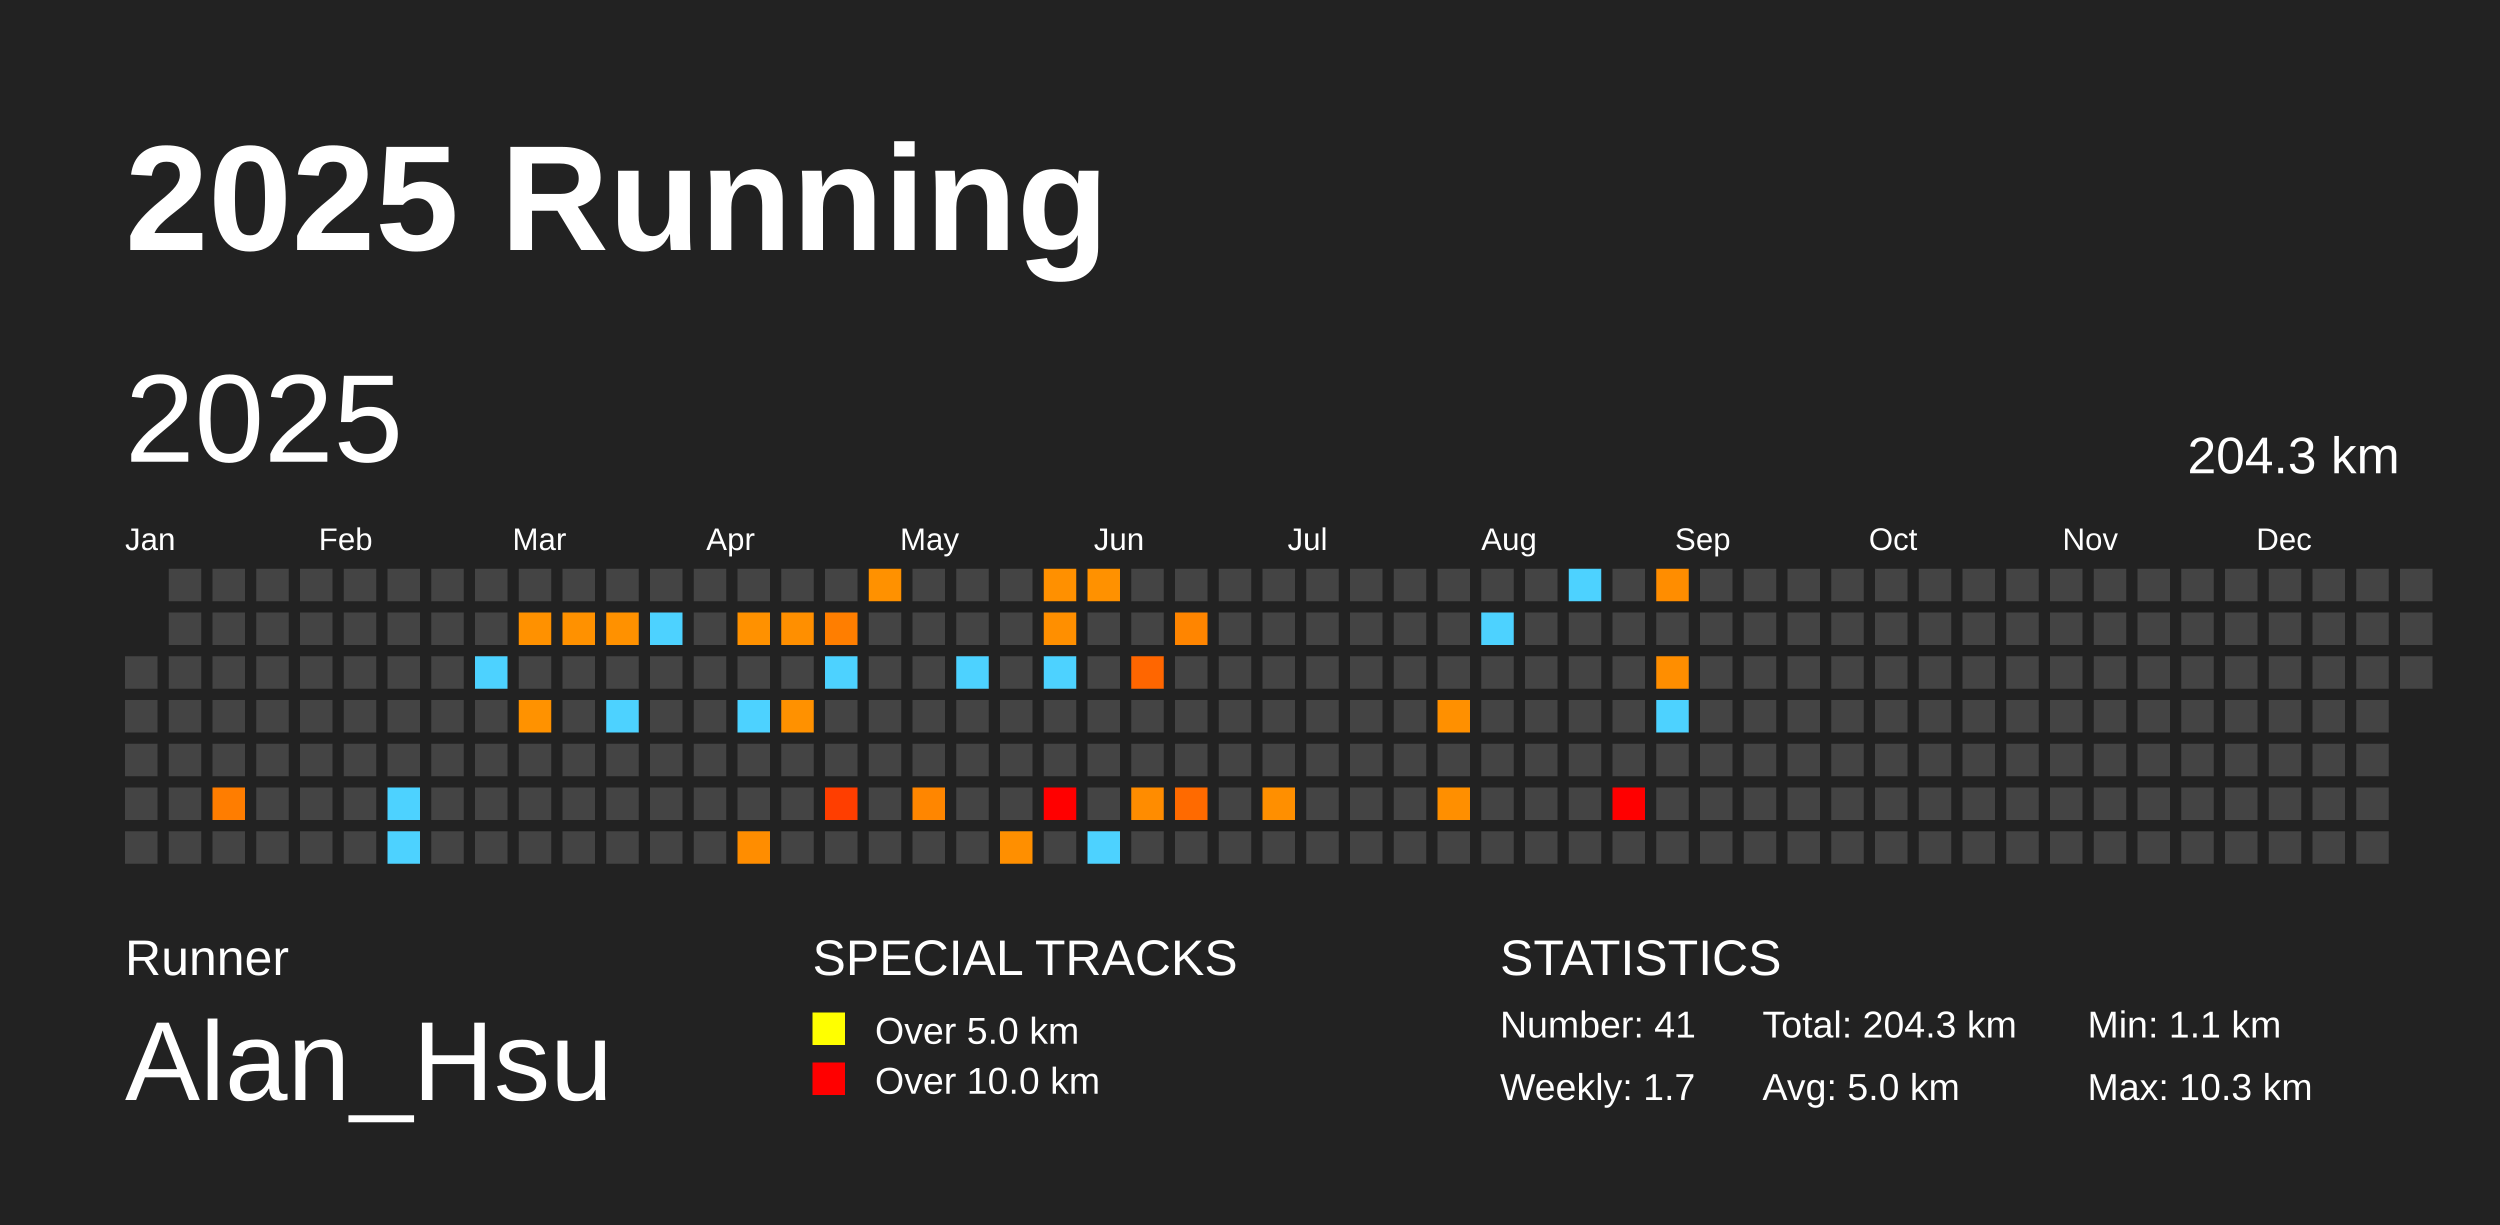
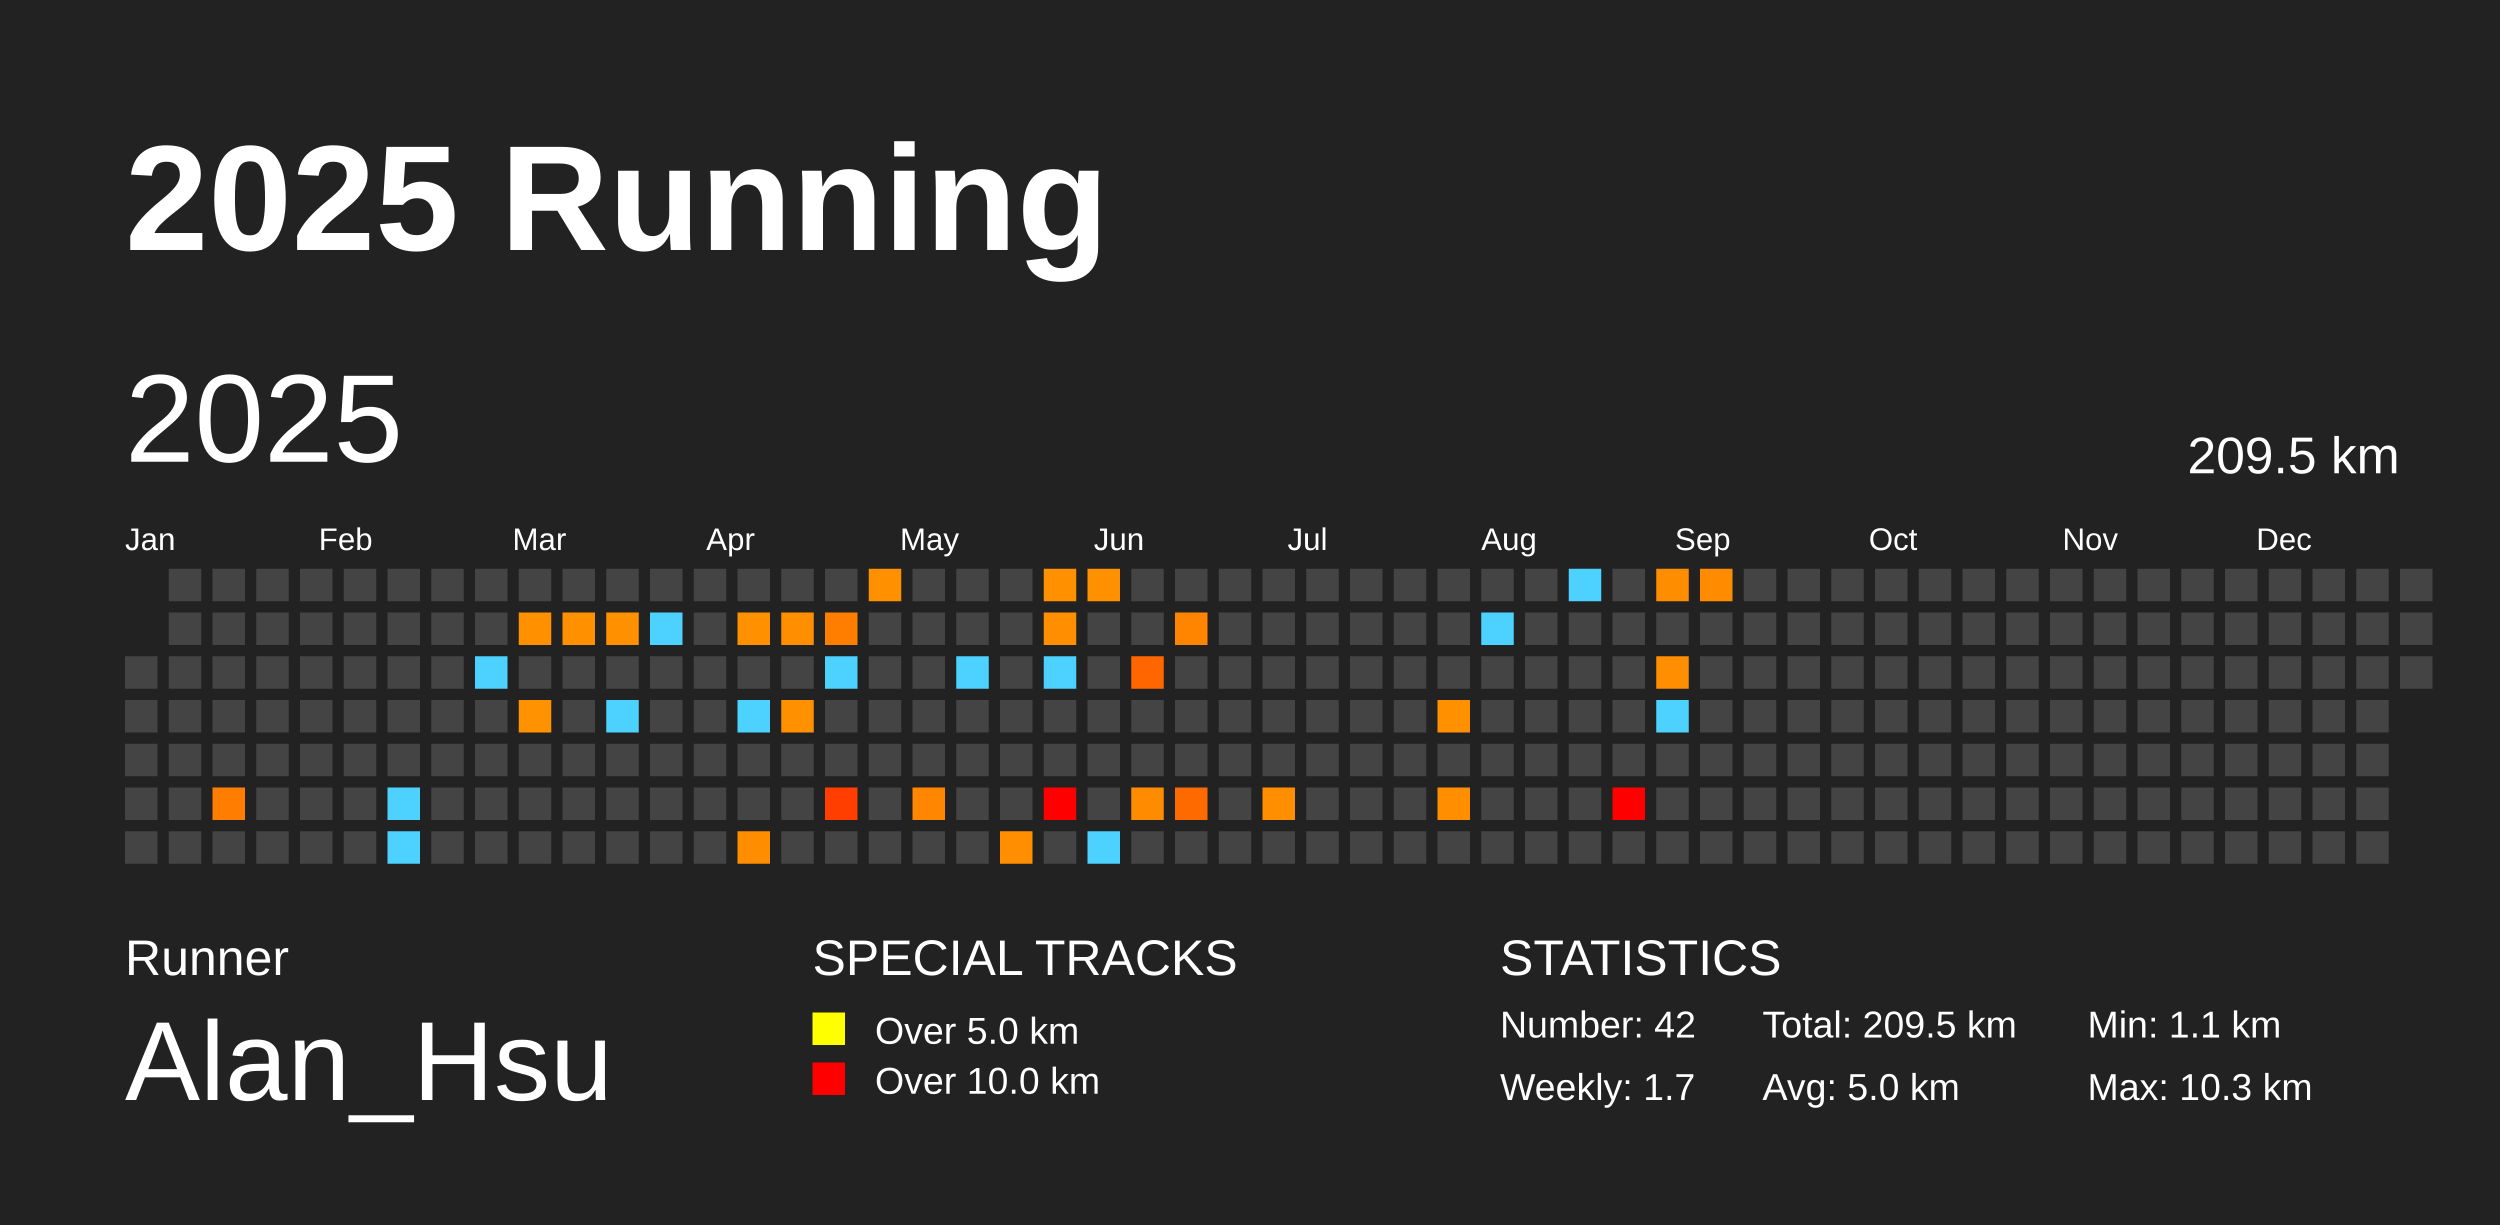
<svg xmlns="http://www.w3.org/2000/svg" baseProfile="full" height="98mm" version="1.1" viewBox="0,0,200,98" width="200mm">
  <defs />
  <rect fill="#222222" height="98" width="200" x="0" y="0" />
  <text fill="#FFFFFF" style="font-size:12px; font-family:Arial; font-weight:bold;" x="10" y="20">2025 Running</text>
  <text fill="#FFFFFF" style="font-size:4px; font-family:Arial" x="10" y="78">Runner</text>
  <text fill="#FFFFFF" style="font-size:9px; font-family:Arial" x="10" y="88">Alan_Hsu</text>
  <text fill="#FFFFFF" style="font-size:4px; font-family:Arial" x="65" y="78">SPECIAL TRACKS</text>
  <rect fill="yellow" height="2.6" width="2.6" x="65" y="81" />
  <text fill="#FFFFFF" style="font-size:3px; font-family:Arial" x="70" y="83.5">Over 5.0 km</text>
  <rect fill="red" height="2.6" width="2.6" x="65" y="85" />
  <text fill="#FFFFFF" style="font-size:3px; font-family:Arial" x="70" y="87.5">Over 10.0 km</text>
  <text fill="#FFFFFF" style="font-size:4px; font-family:Arial" x="120" y="78">STATISTICS</text>
-   <text fill="#FFFFFF" style="font-size:3px; font-family:Arial" x="120" y="83">Number: 41</text>
+   <text fill="#FFFFFF" style="font-size:3px; font-family:Arial" x="120" y="83">Number: 42</text>
  <text fill="#FFFFFF" style="font-size:3px; font-family:Arial" x="120" y="88">Weekly: 1.7</text>
-   <text fill="#FFFFFF" style="font-size:3px; font-family:Arial" x="141" y="83">Total: 204.3 km</text>
+   <text fill="#FFFFFF" style="font-size:3px; font-family:Arial" x="141" y="83">Total: 209.5 km</text>
  <text fill="#FFFFFF" style="font-size:3px; font-family:Arial" x="141" y="88">Avg: 5.0 km</text>
  <text fill="#FFFFFF" style="font-size:3px; font-family:Arial" x="167" y="83">Min: 1.1 km</text>
  <text fill="#FFFFFF" style="font-size:3px; font-family:Arial" x="167" y="88">Max: 10.3 km</text>
  <text dominant-baseline="hanging" fill="#FFFFFF" style="font-size:10.0px; font-family:Arial;" x="10" y="30">2025</text>
-   <text dominant-baseline="hanging" fill="#FFFFFF" style="font-size:4.125px; font-family:Arial;" x="175" y="35">204.3 km</text>
+   <text dominant-baseline="hanging" fill="#FFFFFF" style="font-size:4.125px; font-family:Arial;" x="175" y="35">209.5 km</text>
  <text fill="#FFFFFF" style="font-size:2.5px; font-family:Arial" x="10.0" y="44">Jan</text>
  <text fill="#FFFFFF" style="font-size:2.5px; font-family:Arial" x="25.5" y="44">Feb</text>
  <text fill="#FFFFFF" style="font-size:2.5px; font-family:Arial" x="41.0" y="44">Mar</text>
  <text fill="#FFFFFF" style="font-size:2.5px; font-family:Arial" x="56.5" y="44">Apr</text>
  <text fill="#FFFFFF" style="font-size:2.5px; font-family:Arial" x="72.0" y="44">May</text>
  <text fill="#FFFFFF" style="font-size:2.5px; font-family:Arial" x="87.5" y="44">Jun</text>
  <text fill="#FFFFFF" style="font-size:2.5px; font-family:Arial" x="103.0" y="44">Jul</text>
  <text fill="#FFFFFF" style="font-size:2.5px; font-family:Arial" x="118.5" y="44">Aug</text>
  <text fill="#FFFFFF" style="font-size:2.5px; font-family:Arial" x="134.0" y="44">Sep</text>
  <text fill="#FFFFFF" style="font-size:2.5px; font-family:Arial" x="149.5" y="44">Oct</text>
  <text fill="#FFFFFF" style="font-size:2.5px; font-family:Arial" x="165.0" y="44">Nov</text>
  <text fill="#FFFFFF" style="font-size:2.5px; font-family:Arial" x="180.5" y="44">Dec</text>
  <rect fill="#444444" height="2.6" width="2.6" x="10.0" y="52.5" />
  <rect fill="#444444" height="2.6" width="2.6" x="10.0" y="56.0" />
  <rect fill="#444444" height="2.6" width="2.6" x="10.0" y="59.5" />
  <rect fill="#444444" height="2.6" width="2.6" x="10.0" y="63.0" />
  <rect fill="#444444" height="2.6" width="2.6" x="10.0" y="66.5" />
  <rect fill="#444444" height="2.6" width="2.6" x="13.5" y="45.5" />
  <rect fill="#444444" height="2.6" width="2.6" x="13.5" y="49.0" />
  <rect fill="#444444" height="2.6" width="2.6" x="13.5" y="52.5" />
  <rect fill="#444444" height="2.6" width="2.6" x="13.5" y="56.0" />
  <rect fill="#444444" height="2.6" width="2.6" x="13.5" y="59.5" />
  <rect fill="#444444" height="2.6" width="2.6" x="13.5" y="63.0" />
  <rect fill="#444444" height="2.6" width="2.6" x="13.5" y="66.5" />
  <rect fill="#444444" height="2.6" width="2.6" x="17.0" y="45.5" />
  <rect fill="#444444" height="2.6" width="2.6" x="17.0" y="49.0" />
  <rect fill="#444444" height="2.6" width="2.6" x="17.0" y="52.5" />
  <rect fill="#444444" height="2.6" width="2.6" x="17.0" y="56.0" />
  <rect fill="#444444" height="2.6" width="2.6" x="17.0" y="59.5" />
  <rect fill="#ff7d00" height="2.6" width="2.6" x="17.0" y="63.0" />
  <rect fill="#444444" height="2.6" width="2.6" x="17.0" y="66.5" />
  <rect fill="#444444" height="2.6" width="2.6" x="20.5" y="45.5" />
  <rect fill="#444444" height="2.6" width="2.6" x="20.5" y="49.0" />
  <rect fill="#444444" height="2.6" width="2.6" x="20.5" y="52.5" />
  <rect fill="#444444" height="2.6" width="2.6" x="20.5" y="56.0" />
  <rect fill="#444444" height="2.6" width="2.6" x="20.5" y="59.5" />
  <rect fill="#444444" height="2.6" width="2.6" x="20.5" y="63.0" />
  <rect fill="#444444" height="2.6" width="2.6" x="20.5" y="66.5" />
  <rect fill="#444444" height="2.6" width="2.6" x="24.0" y="45.5" />
  <rect fill="#444444" height="2.6" width="2.6" x="24.0" y="49.0" />
  <rect fill="#444444" height="2.6" width="2.6" x="24.0" y="52.5" />
  <rect fill="#444444" height="2.6" width="2.6" x="24.0" y="56.0" />
  <rect fill="#444444" height="2.6" width="2.6" x="24.0" y="59.5" />
  <rect fill="#444444" height="2.6" width="2.6" x="24.0" y="63.0" />
  <rect fill="#444444" height="2.6" width="2.6" x="24.0" y="66.5" />
  <rect fill="#444444" height="2.6" width="2.6" x="27.5" y="45.5" />
  <rect fill="#444444" height="2.6" width="2.6" x="27.5" y="49.0" />
  <rect fill="#444444" height="2.6" width="2.6" x="27.5" y="52.5" />
  <rect fill="#444444" height="2.6" width="2.6" x="27.5" y="56.0" />
  <rect fill="#444444" height="2.6" width="2.6" x="27.5" y="59.5" />
  <rect fill="#444444" height="2.6" width="2.6" x="27.5" y="63.0" />
  <rect fill="#444444" height="2.6" width="2.6" x="27.5" y="66.5" />
  <rect fill="#444444" height="2.6" width="2.6" x="31.0" y="45.5" />
  <rect fill="#444444" height="2.6" width="2.6" x="31.0" y="49.0" />
  <rect fill="#444444" height="2.6" width="2.6" x="31.0" y="52.5" />
  <rect fill="#444444" height="2.6" width="2.6" x="31.0" y="56.0" />
  <rect fill="#444444" height="2.6" width="2.6" x="31.0" y="59.5" />
  <rect fill="#4dd2ff" height="2.6" width="2.6" x="31.0" y="63.0" />
  <rect fill="#4dd2ff" height="2.6" width="2.6" x="31.0" y="66.5" />
  <rect fill="#444444" height="2.6" width="2.6" x="34.5" y="45.5" />
  <rect fill="#444444" height="2.6" width="2.6" x="34.5" y="49.0" />
  <rect fill="#444444" height="2.6" width="2.6" x="34.5" y="52.5" />
  <rect fill="#444444" height="2.6" width="2.6" x="34.5" y="56.0" />
  <rect fill="#444444" height="2.6" width="2.6" x="34.5" y="59.5" />
  <rect fill="#444444" height="2.6" width="2.6" x="34.5" y="63.0" />
  <rect fill="#444444" height="2.6" width="2.6" x="34.5" y="66.5" />
  <rect fill="#444444" height="2.6" width="2.6" x="38.0" y="45.5" />
  <rect fill="#444444" height="2.6" width="2.6" x="38.0" y="49.0" />
  <rect fill="#4dd2ff" height="2.6" width="2.6" x="38.0" y="52.5" />
  <rect fill="#444444" height="2.6" width="2.6" x="38.0" y="56.0" />
  <rect fill="#444444" height="2.6" width="2.6" x="38.0" y="59.5" />
  <rect fill="#444444" height="2.6" width="2.6" x="38.0" y="63.0" />
  <rect fill="#444444" height="2.6" width="2.6" x="38.0" y="66.5" />
  <rect fill="#444444" height="2.6" width="2.6" x="41.5" y="45.5" />
  <rect fill="#ff9100" height="2.6" width="2.6" x="41.5" y="49.0" />
  <rect fill="#444444" height="2.6" width="2.6" x="41.5" y="52.5" />
  <rect fill="#ff9200" height="2.6" width="2.6" x="41.5" y="56.0" />
  <rect fill="#444444" height="2.6" width="2.6" x="41.5" y="59.5" />
  <rect fill="#444444" height="2.6" width="2.6" x="41.5" y="63.0" />
  <rect fill="#444444" height="2.6" width="2.6" x="41.5" y="66.5" />
  <rect fill="#444444" height="2.6" width="2.6" x="45.0" y="45.5" />
  <rect fill="#ff9100" height="2.6" width="2.6" x="45.0" y="49.0" />
  <rect fill="#444444" height="2.6" width="2.6" x="45.0" y="52.5" />
  <rect fill="#444444" height="2.6" width="2.6" x="45.0" y="56.0" />
  <rect fill="#444444" height="2.6" width="2.6" x="45.0" y="59.5" />
  <rect fill="#444444" height="2.6" width="2.6" x="45.0" y="63.0" />
  <rect fill="#444444" height="2.6" width="2.6" x="45.0" y="66.5" />
  <rect fill="#444444" height="2.6" width="2.6" x="48.5" y="45.5" />
  <rect fill="#ff9100" height="2.6" width="2.6" x="48.5" y="49.0" />
  <rect fill="#444444" height="2.6" width="2.6" x="48.5" y="52.5" />
  <rect fill="#4dd2ff" height="2.6" width="2.6" x="48.5" y="56.0" />
  <rect fill="#444444" height="2.6" width="2.6" x="48.5" y="59.5" />
  <rect fill="#444444" height="2.6" width="2.6" x="48.5" y="63.0" />
  <rect fill="#444444" height="2.6" width="2.6" x="48.5" y="66.5" />
  <rect fill="#444444" height="2.6" width="2.6" x="52.0" y="45.5" />
  <rect fill="#4dd2ff" height="2.6" width="2.6" x="52.0" y="49.0" />
  <rect fill="#444444" height="2.6" width="2.6" x="52.0" y="52.5" />
  <rect fill="#444444" height="2.6" width="2.6" x="52.0" y="56.0" />
  <rect fill="#444444" height="2.6" width="2.6" x="52.0" y="59.5" />
  <rect fill="#444444" height="2.6" width="2.6" x="52.0" y="63.0" />
  <rect fill="#444444" height="2.6" width="2.6" x="52.0" y="66.5" />
  <rect fill="#444444" height="2.6" width="2.6" x="55.5" y="45.5" />
  <rect fill="#444444" height="2.6" width="2.6" x="55.5" y="49.0" />
  <rect fill="#444444" height="2.6" width="2.6" x="55.5" y="52.5" />
  <rect fill="#444444" height="2.6" width="2.6" x="55.5" y="56.0" />
  <rect fill="#444444" height="2.6" width="2.6" x="55.5" y="59.5" />
  <rect fill="#444444" height="2.6" width="2.6" x="55.5" y="63.0" />
  <rect fill="#444444" height="2.6" width="2.6" x="55.5" y="66.5" />
  <rect fill="#444444" height="2.6" width="2.6" x="59.0" y="45.5" />
  <rect fill="#ff9100" height="2.6" width="2.6" x="59.0" y="49.0" />
  <rect fill="#444444" height="2.6" width="2.6" x="59.0" y="52.5" />
  <rect fill="#4dd2ff" height="2.6" width="2.6" x="59.0" y="56.0" />
  <rect fill="#444444" height="2.6" width="2.6" x="59.0" y="59.5" />
  <rect fill="#444444" height="2.6" width="2.6" x="59.0" y="63.0" />
  <rect fill="#ff8d00" height="2.6" width="2.6" x="59.0" y="66.5" />
  <rect fill="#444444" height="2.6" width="2.6" x="62.5" y="45.5" />
  <rect fill="#ff8f00" height="2.6" width="2.6" x="62.5" y="49.0" />
  <rect fill="#444444" height="2.6" width="2.6" x="62.5" y="52.5" />
  <rect fill="#ff9100" height="2.6" width="2.6" x="62.5" y="56.0" />
  <rect fill="#444444" height="2.6" width="2.6" x="62.5" y="59.5" />
  <rect fill="#444444" height="2.6" width="2.6" x="62.5" y="63.0" />
  <rect fill="#444444" height="2.6" width="2.6" x="62.5" y="66.5" />
  <rect fill="#444444" height="2.6" width="2.6" x="66.0" y="45.5" />
  <rect fill="#ff7e00" height="2.6" width="2.6" x="66.0" y="49.0" />
  <rect fill="#4dd2ff" height="2.6" width="2.6" x="66.0" y="52.5" />
  <rect fill="#444444" height="2.6" width="2.6" x="66.0" y="56.0" />
  <rect fill="#444444" height="2.6" width="2.6" x="66.0" y="59.5" />
  <rect fill="#ff3e00" height="2.6" width="2.6" x="66.0" y="63.0" />
  <rect fill="#444444" height="2.6" width="2.6" x="66.0" y="66.5" />
  <rect fill="#ff9100" height="2.6" width="2.6" x="69.5" y="45.5" />
  <rect fill="#444444" height="2.6" width="2.6" x="69.5" y="49.0" />
  <rect fill="#444444" height="2.6" width="2.6" x="69.5" y="52.5" />
  <rect fill="#444444" height="2.6" width="2.6" x="69.5" y="56.0" />
  <rect fill="#444444" height="2.6" width="2.6" x="69.5" y="59.5" />
  <rect fill="#444444" height="2.6" width="2.6" x="69.5" y="63.0" />
  <rect fill="#444444" height="2.6" width="2.6" x="69.5" y="66.5" />
  <rect fill="#444444" height="2.6" width="2.6" x="73.0" y="45.5" />
  <rect fill="#444444" height="2.6" width="2.6" x="73.0" y="49.0" />
  <rect fill="#444444" height="2.6" width="2.6" x="73.0" y="52.5" />
  <rect fill="#444444" height="2.6" width="2.6" x="73.0" y="56.0" />
  <rect fill="#444444" height="2.6" width="2.6" x="73.0" y="59.5" />
  <rect fill="#ff8600" height="2.6" width="2.6" x="73.0" y="63.0" />
  <rect fill="#444444" height="2.6" width="2.6" x="73.0" y="66.5" />
  <rect fill="#444444" height="2.6" width="2.6" x="76.5" y="45.5" />
  <rect fill="#444444" height="2.6" width="2.6" x="76.5" y="49.0" />
  <rect fill="#4dd2ff" height="2.6" width="2.6" x="76.5" y="52.5" />
  <rect fill="#444444" height="2.6" width="2.6" x="76.5" y="56.0" />
  <rect fill="#444444" height="2.6" width="2.6" x="76.5" y="59.5" />
  <rect fill="#444444" height="2.6" width="2.6" x="76.5" y="63.0" />
  <rect fill="#444444" height="2.6" width="2.6" x="76.5" y="66.5" />
  <rect fill="#444444" height="2.6" width="2.6" x="80.0" y="45.5" />
  <rect fill="#444444" height="2.6" width="2.6" x="80.0" y="49.0" />
  <rect fill="#444444" height="2.6" width="2.6" x="80.0" y="52.5" />
  <rect fill="#444444" height="2.6" width="2.6" x="80.0" y="56.0" />
  <rect fill="#444444" height="2.6" width="2.6" x="80.0" y="59.5" />
  <rect fill="#444444" height="2.6" width="2.6" x="80.0" y="63.0" />
  <rect fill="#ff8f00" height="2.6" width="2.6" x="80.0" y="66.5" />
  <rect fill="#ff9000" height="2.6" width="2.6" x="83.5" y="45.5" />
  <rect fill="#ff8f00" height="2.6" width="2.6" x="83.5" y="49.0" />
  <rect fill="#4dd2ff" height="2.6" width="2.6" x="83.5" y="52.5" />
  <rect fill="#444444" height="2.6" width="2.6" x="83.5" y="56.0" />
  <rect fill="#444444" height="2.6" width="2.6" x="83.5" y="59.5" />
  <rect fill="red" height="2.6" width="2.6" x="83.5" y="63.0" />
  <rect fill="#444444" height="2.6" width="2.6" x="83.5" y="66.5" />
  <rect fill="#ff9100" height="2.6" width="2.6" x="87.0" y="45.5" />
  <rect fill="#444444" height="2.6" width="2.6" x="87.0" y="49.0" />
  <rect fill="#444444" height="2.6" width="2.6" x="87.0" y="52.5" />
  <rect fill="#444444" height="2.6" width="2.6" x="87.0" y="56.0" />
  <rect fill="#444444" height="2.6" width="2.6" x="87.0" y="59.5" />
  <rect fill="#444444" height="2.6" width="2.6" x="87.0" y="63.0" />
  <rect fill="#4dd2ff" height="2.6" width="2.6" x="87.0" y="66.5" />
  <rect fill="#444444" height="2.6" width="2.6" x="90.5" y="45.5" />
  <rect fill="#444444" height="2.6" width="2.6" x="90.5" y="49.0" />
  <rect fill="#ff6600" height="2.6" width="2.6" x="90.5" y="52.5" />
  <rect fill="#444444" height="2.6" width="2.6" x="90.5" y="56.0" />
  <rect fill="#444444" height="2.6" width="2.6" x="90.5" y="59.5" />
  <rect fill="#ff8c00" height="2.6" width="2.6" x="90.5" y="63.0" />
  <rect fill="#444444" height="2.6" width="2.6" x="90.5" y="66.5" />
  <rect fill="#444444" height="2.6" width="2.6" x="94.0" y="45.5" />
  <rect fill="#ff8500" height="2.6" width="2.6" x="94.0" y="49.0" />
  <rect fill="#444444" height="2.6" width="2.6" x="94.0" y="52.5" />
  <rect fill="#444444" height="2.6" width="2.6" x="94.0" y="56.0" />
  <rect fill="#444444" height="2.6" width="2.6" x="94.0" y="59.5" />
  <rect fill="#ff6a00" height="2.6" width="2.6" x="94.0" y="63.0" />
  <rect fill="#444444" height="2.6" width="2.6" x="94.0" y="66.5" />
  <rect fill="#444444" height="2.6" width="2.6" x="97.5" y="45.5" />
  <rect fill="#444444" height="2.6" width="2.6" x="97.5" y="49.0" />
  <rect fill="#444444" height="2.6" width="2.6" x="97.5" y="52.5" />
  <rect fill="#444444" height="2.6" width="2.6" x="97.5" y="56.0" />
  <rect fill="#444444" height="2.6" width="2.6" x="97.5" y="59.5" />
  <rect fill="#444444" height="2.6" width="2.6" x="97.5" y="63.0" />
  <rect fill="#444444" height="2.6" width="2.6" x="97.5" y="66.5" />
  <rect fill="#444444" height="2.6" width="2.6" x="101.0" y="45.5" />
  <rect fill="#444444" height="2.6" width="2.6" x="101.0" y="49.0" />
  <rect fill="#444444" height="2.6" width="2.6" x="101.0" y="52.5" />
  <rect fill="#444444" height="2.6" width="2.6" x="101.0" y="56.0" />
  <rect fill="#444444" height="2.6" width="2.6" x="101.0" y="59.5" />
  <rect fill="#ff8f00" height="2.6" width="2.6" x="101.0" y="63.0" />
  <rect fill="#444444" height="2.6" width="2.6" x="101.0" y="66.5" />
  <rect fill="#444444" height="2.6" width="2.6" x="104.5" y="45.5" />
  <rect fill="#444444" height="2.6" width="2.6" x="104.5" y="49.0" />
  <rect fill="#444444" height="2.6" width="2.6" x="104.5" y="52.5" />
  <rect fill="#444444" height="2.6" width="2.6" x="104.5" y="56.0" />
  <rect fill="#444444" height="2.6" width="2.6" x="104.5" y="59.5" />
  <rect fill="#444444" height="2.6" width="2.6" x="104.5" y="63.0" />
  <rect fill="#444444" height="2.6" width="2.6" x="104.5" y="66.5" />
  <rect fill="#444444" height="2.6" width="2.6" x="108.0" y="45.5" />
  <rect fill="#444444" height="2.6" width="2.6" x="108.0" y="49.0" />
  <rect fill="#444444" height="2.6" width="2.6" x="108.0" y="52.5" />
  <rect fill="#444444" height="2.6" width="2.6" x="108.0" y="56.0" />
  <rect fill="#444444" height="2.6" width="2.6" x="108.0" y="59.5" />
  <rect fill="#444444" height="2.6" width="2.6" x="108.0" y="63.0" />
  <rect fill="#444444" height="2.6" width="2.6" x="108.0" y="66.5" />
  <rect fill="#444444" height="2.6" width="2.6" x="111.5" y="45.5" />
  <rect fill="#444444" height="2.6" width="2.6" x="111.5" y="49.0" />
  <rect fill="#444444" height="2.6" width="2.6" x="111.5" y="52.5" />
  <rect fill="#444444" height="2.6" width="2.6" x="111.5" y="56.0" />
  <rect fill="#444444" height="2.6" width="2.6" x="111.5" y="59.5" />
  <rect fill="#444444" height="2.6" width="2.6" x="111.5" y="63.0" />
  <rect fill="#444444" height="2.6" width="2.6" x="111.5" y="66.5" />
  <rect fill="#444444" height="2.6" width="2.6" x="115.0" y="45.5" />
  <rect fill="#444444" height="2.6" width="2.6" x="115.0" y="49.0" />
  <rect fill="#444444" height="2.6" width="2.6" x="115.0" y="52.5" />
  <rect fill="#ff9000" height="2.6" width="2.6" x="115.0" y="56.0" />
  <rect fill="#444444" height="2.6" width="2.6" x="115.0" y="59.5" />
  <rect fill="#ff8f00" height="2.6" width="2.6" x="115.0" y="63.0" />
  <rect fill="#444444" height="2.6" width="2.6" x="115.0" y="66.5" />
  <rect fill="#444444" height="2.6" width="2.6" x="118.5" y="45.5" />
  <rect fill="#4dd2ff" height="2.6" width="2.6" x="118.5" y="49.0" />
  <rect fill="#444444" height="2.6" width="2.6" x="118.5" y="52.5" />
  <rect fill="#444444" height="2.6" width="2.6" x="118.5" y="56.0" />
  <rect fill="#444444" height="2.6" width="2.6" x="118.5" y="59.5" />
  <rect fill="#444444" height="2.6" width="2.6" x="118.5" y="63.0" />
  <rect fill="#444444" height="2.6" width="2.6" x="118.5" y="66.5" />
  <rect fill="#444444" height="2.6" width="2.6" x="122.0" y="45.5" />
  <rect fill="#444444" height="2.6" width="2.6" x="122.0" y="49.0" />
  <rect fill="#444444" height="2.6" width="2.6" x="122.0" y="52.5" />
  <rect fill="#444444" height="2.6" width="2.6" x="122.0" y="56.0" />
  <rect fill="#444444" height="2.6" width="2.6" x="122.0" y="59.5" />
  <rect fill="#444444" height="2.6" width="2.6" x="122.0" y="63.0" />
  <rect fill="#444444" height="2.6" width="2.6" x="122.0" y="66.5" />
  <rect fill="#4dd2ff" height="2.6" width="2.6" x="125.5" y="45.5" />
  <rect fill="#444444" height="2.6" width="2.6" x="125.5" y="49.0" />
  <rect fill="#444444" height="2.6" width="2.6" x="125.5" y="52.5" />
  <rect fill="#444444" height="2.6" width="2.6" x="125.5" y="56.0" />
  <rect fill="#444444" height="2.6" width="2.6" x="125.5" y="59.5" />
  <rect fill="#444444" height="2.6" width="2.6" x="125.5" y="63.0" />
  <rect fill="#444444" height="2.6" width="2.6" x="125.5" y="66.5" />
  <rect fill="#444444" height="2.6" width="2.6" x="129.0" y="45.5" />
  <rect fill="#444444" height="2.6" width="2.6" x="129.0" y="49.0" />
  <rect fill="#444444" height="2.6" width="2.6" x="129.0" y="52.5" />
  <rect fill="#444444" height="2.6" width="2.6" x="129.0" y="56.0" />
  <rect fill="#444444" height="2.6" width="2.6" x="129.0" y="59.5" />
  <rect fill="red" height="2.6" width="2.6" x="129.0" y="63.0" />
  <rect fill="#444444" height="2.6" width="2.6" x="129.0" y="66.5" />
  <rect fill="#ff8d00" height="2.6" width="2.6" x="132.5" y="45.5" />
  <rect fill="#444444" height="2.6" width="2.6" x="132.5" y="49.0" />
  <rect fill="#ff8e00" height="2.6" width="2.6" x="132.5" y="52.5" />
  <rect fill="#4dd2ff" height="2.6" width="2.6" x="132.5" y="56.0" />
  <rect fill="#444444" height="2.6" width="2.6" x="132.5" y="59.5" />
  <rect fill="#444444" height="2.6" width="2.6" x="132.5" y="63.0" />
  <rect fill="#444444" height="2.6" width="2.6" x="132.5" y="66.5" />
-   <rect fill="#444444" height="2.6" width="2.6" x="136.0" y="45.5" />
+   <rect fill="#ff8b00" height="2.6" width="2.6" x="136.0" y="45.5" />
  <rect fill="#444444" height="2.6" width="2.6" x="136.0" y="49.0" />
  <rect fill="#444444" height="2.6" width="2.6" x="136.0" y="52.5" />
  <rect fill="#444444" height="2.6" width="2.6" x="136.0" y="56.0" />
  <rect fill="#444444" height="2.6" width="2.6" x="136.0" y="59.5" />
  <rect fill="#444444" height="2.6" width="2.6" x="136.0" y="63.0" />
  <rect fill="#444444" height="2.6" width="2.6" x="136.0" y="66.5" />
  <rect fill="#444444" height="2.6" width="2.6" x="139.5" y="45.5" />
  <rect fill="#444444" height="2.6" width="2.6" x="139.5" y="49.0" />
  <rect fill="#444444" height="2.6" width="2.6" x="139.5" y="52.5" />
  <rect fill="#444444" height="2.6" width="2.6" x="139.5" y="56.0" />
  <rect fill="#444444" height="2.6" width="2.6" x="139.5" y="59.5" />
  <rect fill="#444444" height="2.6" width="2.6" x="139.5" y="63.0" />
  <rect fill="#444444" height="2.6" width="2.6" x="139.5" y="66.5" />
  <rect fill="#444444" height="2.6" width="2.6" x="143.0" y="45.5" />
  <rect fill="#444444" height="2.6" width="2.6" x="143.0" y="49.0" />
  <rect fill="#444444" height="2.6" width="2.6" x="143.0" y="52.5" />
  <rect fill="#444444" height="2.6" width="2.6" x="143.0" y="56.0" />
  <rect fill="#444444" height="2.6" width="2.6" x="143.0" y="59.5" />
  <rect fill="#444444" height="2.6" width="2.6" x="143.0" y="63.0" />
  <rect fill="#444444" height="2.6" width="2.6" x="143.0" y="66.5" />
  <rect fill="#444444" height="2.6" width="2.6" x="146.5" y="45.5" />
  <rect fill="#444444" height="2.6" width="2.6" x="146.5" y="49.0" />
  <rect fill="#444444" height="2.6" width="2.6" x="146.5" y="52.5" />
  <rect fill="#444444" height="2.6" width="2.6" x="146.5" y="56.0" />
  <rect fill="#444444" height="2.6" width="2.6" x="146.5" y="59.5" />
  <rect fill="#444444" height="2.6" width="2.6" x="146.5" y="63.0" />
  <rect fill="#444444" height="2.6" width="2.6" x="146.5" y="66.5" />
  <rect fill="#444444" height="2.6" width="2.6" x="150.0" y="45.5" />
  <rect fill="#444444" height="2.6" width="2.6" x="150.0" y="49.0" />
  <rect fill="#444444" height="2.6" width="2.6" x="150.0" y="52.5" />
  <rect fill="#444444" height="2.6" width="2.6" x="150.0" y="56.0" />
  <rect fill="#444444" height="2.6" width="2.6" x="150.0" y="59.5" />
  <rect fill="#444444" height="2.6" width="2.6" x="150.0" y="63.0" />
  <rect fill="#444444" height="2.6" width="2.6" x="150.0" y="66.5" />
  <rect fill="#444444" height="2.6" width="2.6" x="153.5" y="45.5" />
  <rect fill="#444444" height="2.6" width="2.6" x="153.5" y="49.0" />
  <rect fill="#444444" height="2.6" width="2.6" x="153.5" y="52.5" />
  <rect fill="#444444" height="2.6" width="2.6" x="153.5" y="56.0" />
  <rect fill="#444444" height="2.6" width="2.6" x="153.5" y="59.5" />
  <rect fill="#444444" height="2.6" width="2.6" x="153.5" y="63.0" />
  <rect fill="#444444" height="2.6" width="2.6" x="153.5" y="66.5" />
  <rect fill="#444444" height="2.6" width="2.6" x="157.0" y="45.5" />
  <rect fill="#444444" height="2.6" width="2.6" x="157.0" y="49.0" />
  <rect fill="#444444" height="2.6" width="2.6" x="157.0" y="52.5" />
  <rect fill="#444444" height="2.6" width="2.6" x="157.0" y="56.0" />
  <rect fill="#444444" height="2.6" width="2.6" x="157.0" y="59.5" />
  <rect fill="#444444" height="2.6" width="2.6" x="157.0" y="63.0" />
  <rect fill="#444444" height="2.6" width="2.6" x="157.0" y="66.5" />
  <rect fill="#444444" height="2.6" width="2.6" x="160.5" y="45.5" />
  <rect fill="#444444" height="2.6" width="2.6" x="160.5" y="49.0" />
  <rect fill="#444444" height="2.6" width="2.6" x="160.5" y="52.5" />
  <rect fill="#444444" height="2.6" width="2.6" x="160.5" y="56.0" />
  <rect fill="#444444" height="2.6" width="2.6" x="160.5" y="59.5" />
  <rect fill="#444444" height="2.6" width="2.6" x="160.5" y="63.0" />
  <rect fill="#444444" height="2.6" width="2.6" x="160.5" y="66.5" />
  <rect fill="#444444" height="2.6" width="2.6" x="164.0" y="45.5" />
  <rect fill="#444444" height="2.6" width="2.6" x="164.0" y="49.0" />
  <rect fill="#444444" height="2.6" width="2.6" x="164.0" y="52.5" />
  <rect fill="#444444" height="2.6" width="2.6" x="164.0" y="56.0" />
  <rect fill="#444444" height="2.6" width="2.6" x="164.0" y="59.5" />
  <rect fill="#444444" height="2.6" width="2.6" x="164.0" y="63.0" />
  <rect fill="#444444" height="2.6" width="2.6" x="164.0" y="66.5" />
  <rect fill="#444444" height="2.6" width="2.6" x="167.5" y="45.5" />
  <rect fill="#444444" height="2.6" width="2.6" x="167.5" y="49.0" />
  <rect fill="#444444" height="2.6" width="2.6" x="167.5" y="52.5" />
  <rect fill="#444444" height="2.6" width="2.6" x="167.5" y="56.0" />
  <rect fill="#444444" height="2.6" width="2.6" x="167.5" y="59.5" />
  <rect fill="#444444" height="2.6" width="2.6" x="167.5" y="63.0" />
  <rect fill="#444444" height="2.6" width="2.6" x="167.5" y="66.5" />
  <rect fill="#444444" height="2.6" width="2.6" x="171.0" y="45.5" />
  <rect fill="#444444" height="2.6" width="2.6" x="171.0" y="49.0" />
  <rect fill="#444444" height="2.6" width="2.6" x="171.0" y="52.5" />
  <rect fill="#444444" height="2.6" width="2.6" x="171.0" y="56.0" />
  <rect fill="#444444" height="2.6" width="2.6" x="171.0" y="59.5" />
  <rect fill="#444444" height="2.6" width="2.6" x="171.0" y="63.0" />
  <rect fill="#444444" height="2.6" width="2.6" x="171.0" y="66.5" />
  <rect fill="#444444" height="2.6" width="2.6" x="174.5" y="45.5" />
  <rect fill="#444444" height="2.6" width="2.6" x="174.5" y="49.0" />
  <rect fill="#444444" height="2.6" width="2.6" x="174.5" y="52.5" />
  <rect fill="#444444" height="2.6" width="2.6" x="174.5" y="56.0" />
  <rect fill="#444444" height="2.6" width="2.6" x="174.5" y="59.5" />
  <rect fill="#444444" height="2.6" width="2.6" x="174.5" y="63.0" />
  <rect fill="#444444" height="2.6" width="2.6" x="174.5" y="66.5" />
  <rect fill="#444444" height="2.6" width="2.6" x="178.0" y="45.5" />
  <rect fill="#444444" height="2.6" width="2.6" x="178.0" y="49.0" />
  <rect fill="#444444" height="2.6" width="2.6" x="178.0" y="52.5" />
  <rect fill="#444444" height="2.6" width="2.6" x="178.0" y="56.0" />
  <rect fill="#444444" height="2.6" width="2.6" x="178.0" y="59.5" />
  <rect fill="#444444" height="2.6" width="2.6" x="178.0" y="63.0" />
  <rect fill="#444444" height="2.6" width="2.6" x="178.0" y="66.5" />
  <rect fill="#444444" height="2.6" width="2.6" x="181.5" y="45.5" />
  <rect fill="#444444" height="2.6" width="2.6" x="181.5" y="49.0" />
  <rect fill="#444444" height="2.6" width="2.6" x="181.5" y="52.5" />
  <rect fill="#444444" height="2.6" width="2.6" x="181.5" y="56.0" />
  <rect fill="#444444" height="2.6" width="2.6" x="181.5" y="59.5" />
  <rect fill="#444444" height="2.6" width="2.6" x="181.5" y="63.0" />
  <rect fill="#444444" height="2.6" width="2.6" x="181.5" y="66.5" />
  <rect fill="#444444" height="2.6" width="2.6" x="185.0" y="45.5" />
  <rect fill="#444444" height="2.6" width="2.6" x="185.0" y="49.0" />
  <rect fill="#444444" height="2.6" width="2.6" x="185.0" y="52.5" />
  <rect fill="#444444" height="2.6" width="2.6" x="185.0" y="56.0" />
  <rect fill="#444444" height="2.6" width="2.6" x="185.0" y="59.5" />
  <rect fill="#444444" height="2.6" width="2.6" x="185.0" y="63.0" />
  <rect fill="#444444" height="2.6" width="2.6" x="185.0" y="66.5" />
  <rect fill="#444444" height="2.6" width="2.6" x="188.5" y="45.5" />
  <rect fill="#444444" height="2.6" width="2.6" x="188.5" y="49.0" />
  <rect fill="#444444" height="2.6" width="2.6" x="188.5" y="52.5" />
  <rect fill="#444444" height="2.6" width="2.6" x="188.5" y="56.0" />
  <rect fill="#444444" height="2.6" width="2.6" x="188.5" y="59.5" />
  <rect fill="#444444" height="2.6" width="2.6" x="188.5" y="63.0" />
  <rect fill="#444444" height="2.6" width="2.6" x="188.5" y="66.5" />
  <rect fill="#444444" height="2.6" width="2.6" x="192.0" y="45.5" />
  <rect fill="#444444" height="2.6" width="2.6" x="192.0" y="49.0" />
  <rect fill="#444444" height="2.6" width="2.6" x="192.0" y="52.5" />
</svg>
